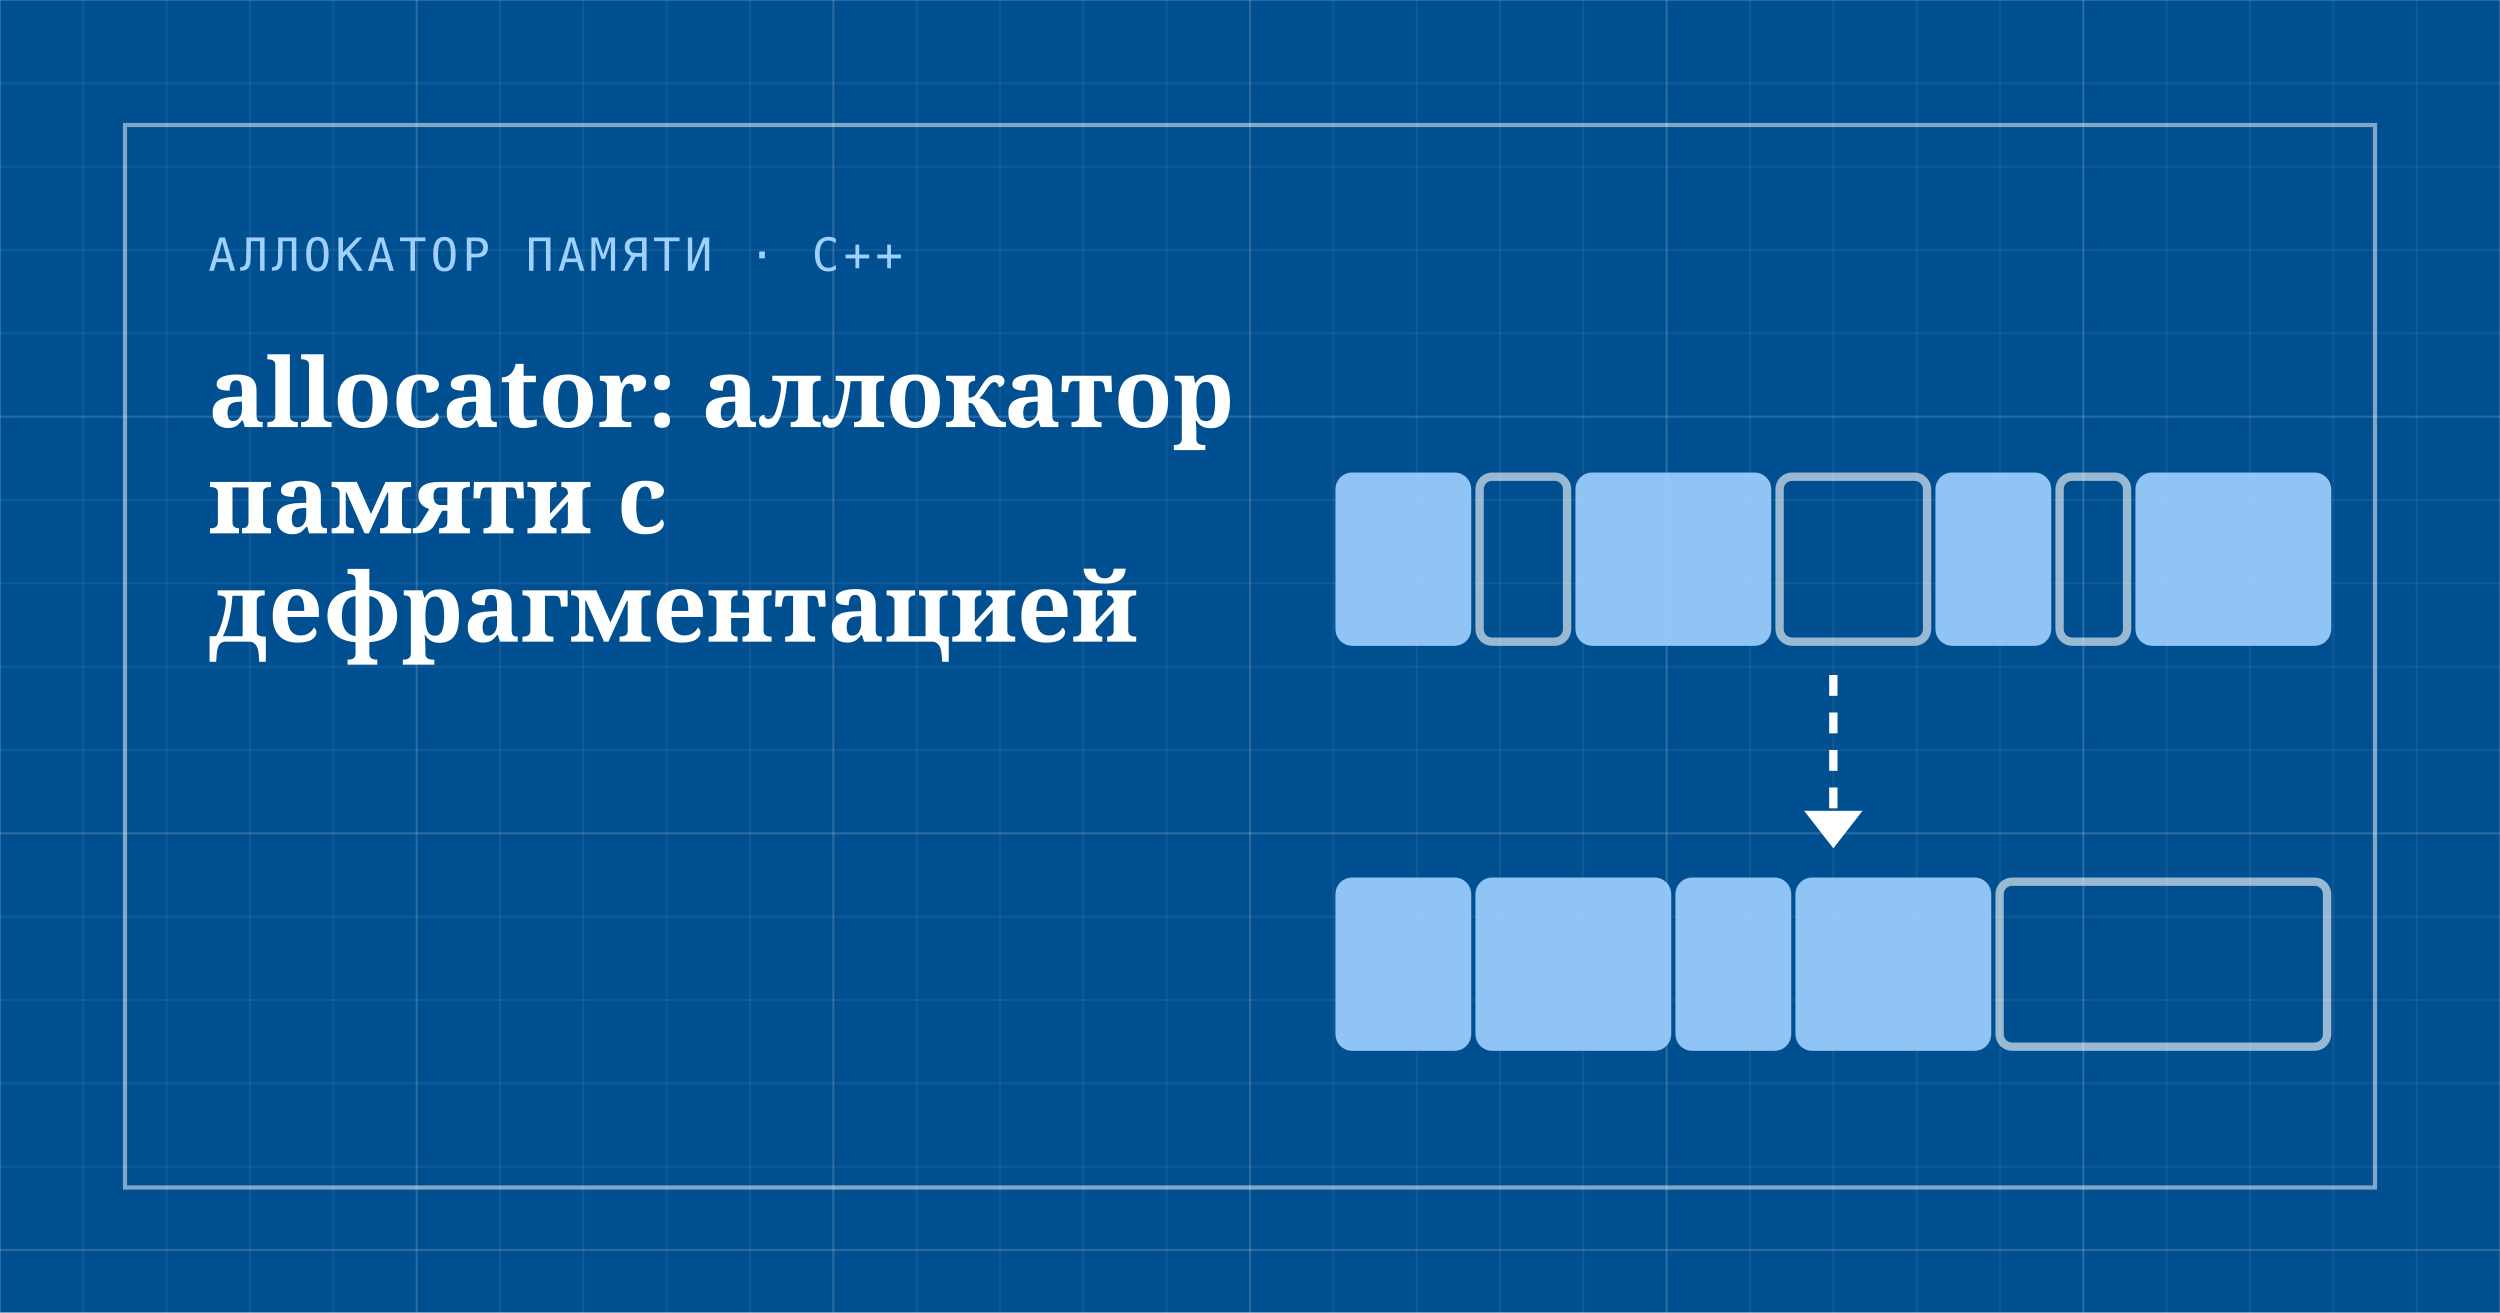
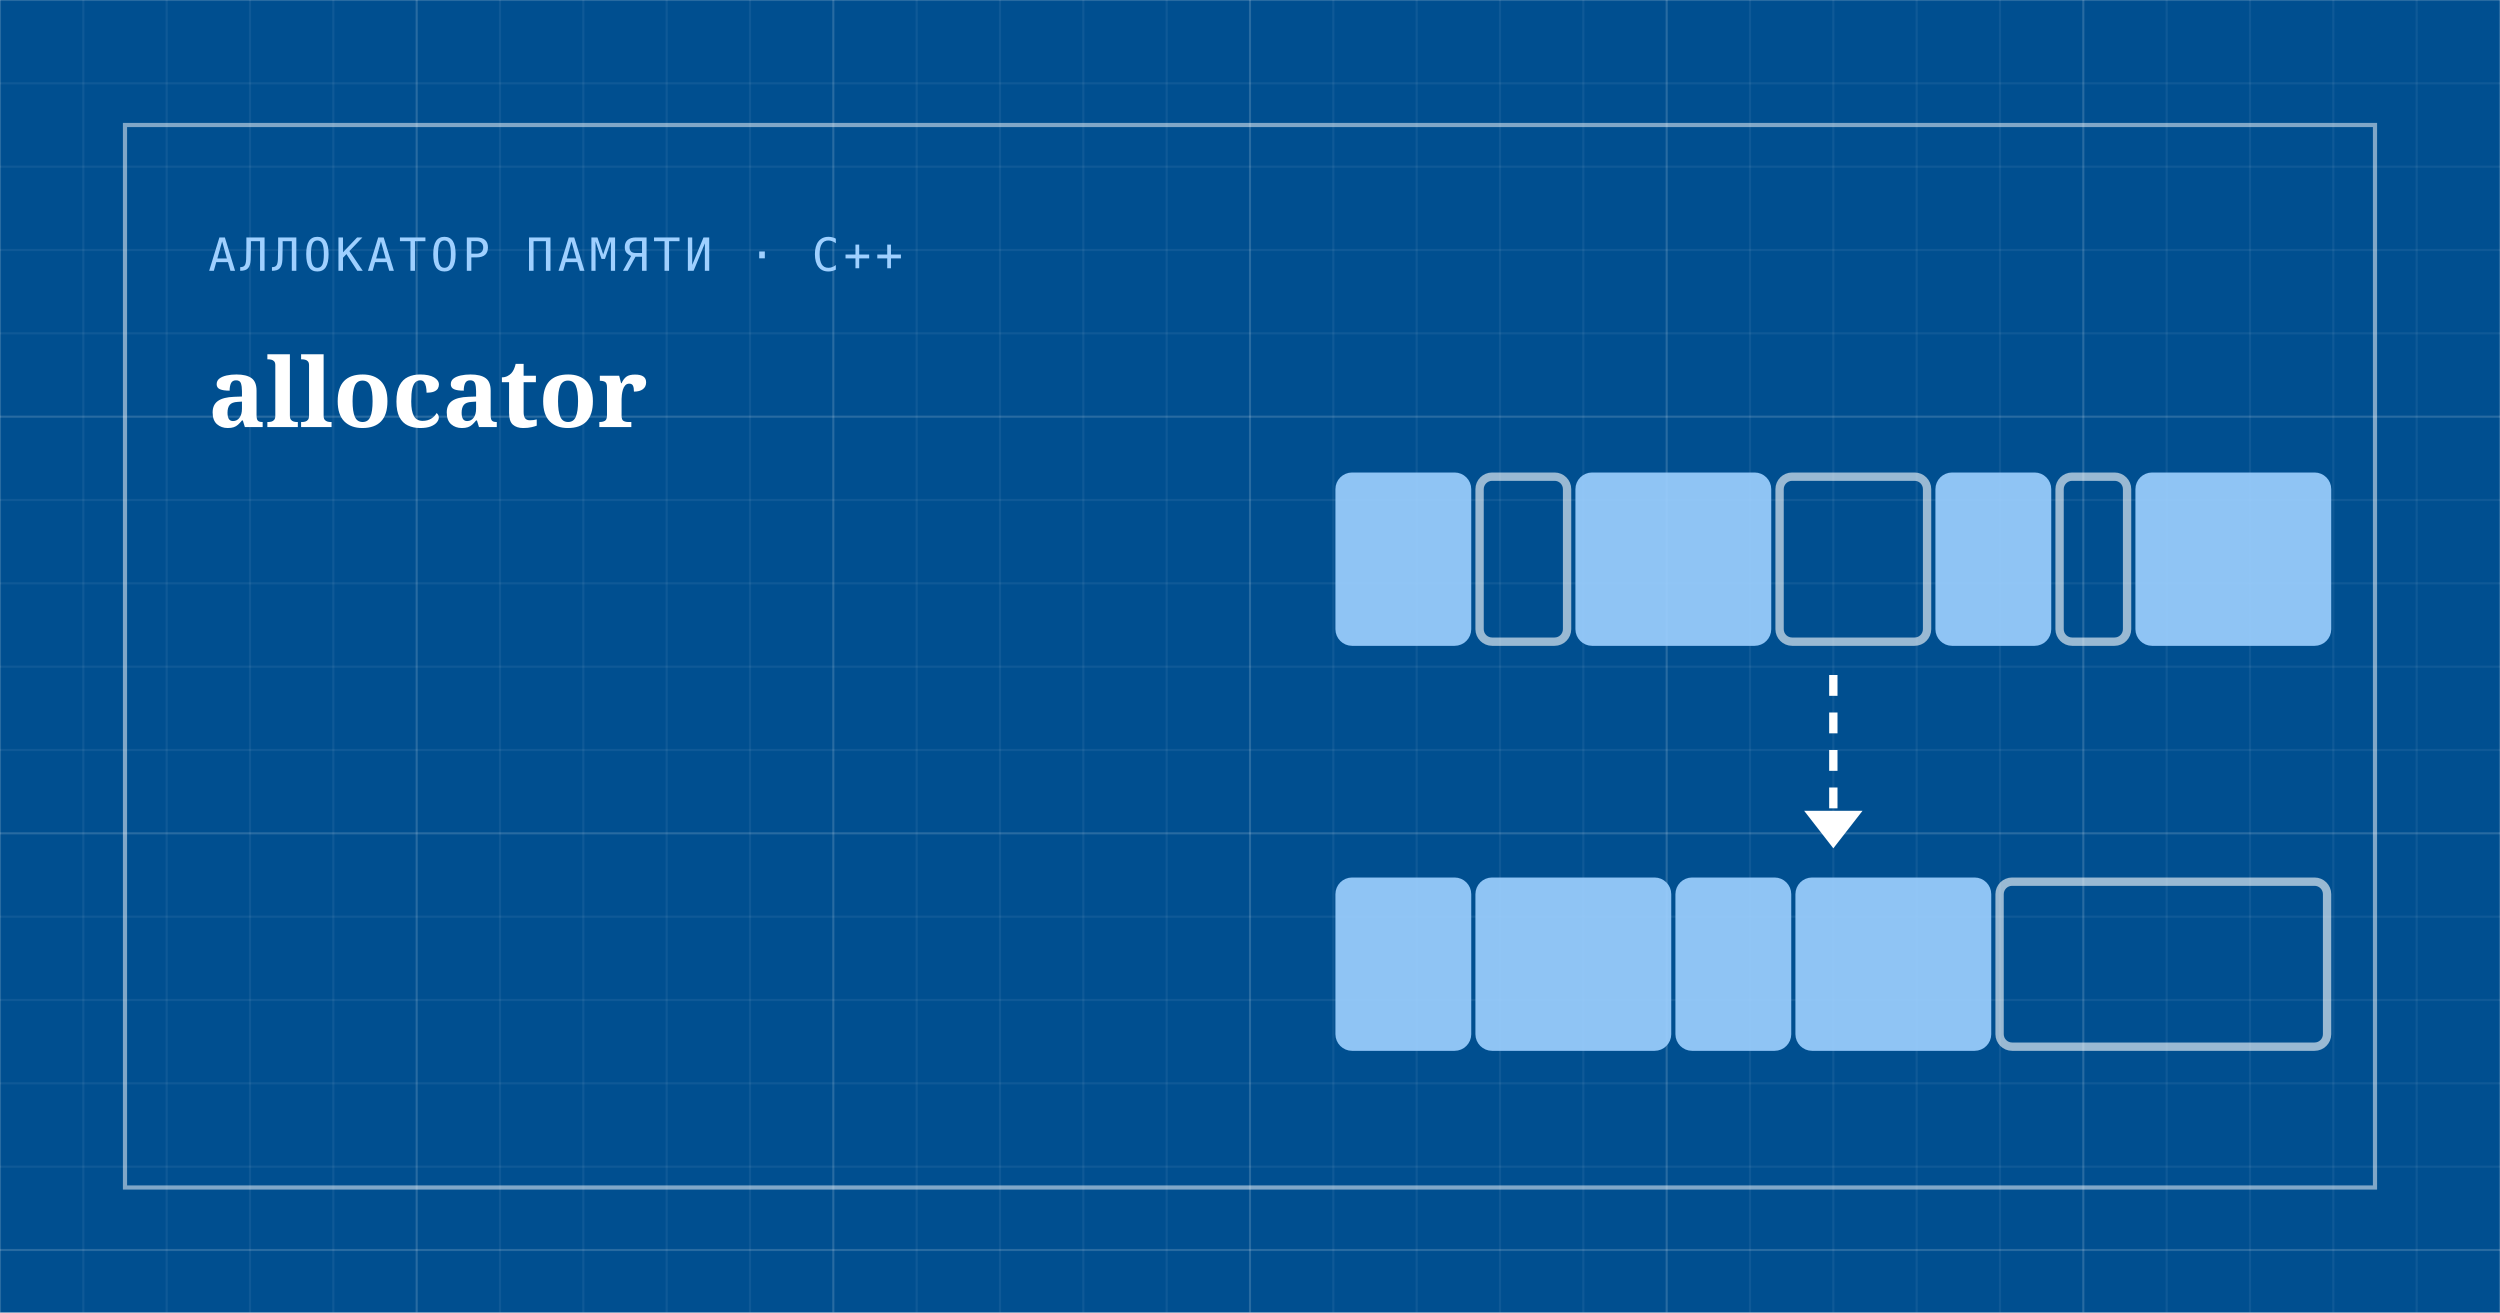
<svg xmlns="http://www.w3.org/2000/svg" width="1200" height="630" viewBox="0 0 1200 630">
  <rect width="1200" height="630" fill="#004f90" />
  <line x1="0" y1="0" x2="0" y2="630" stroke="#ffffff" stroke-opacity=".16" />
  <line x1="40" y1="0" x2="40" y2="630" stroke="#ffffff" stroke-opacity=".06" />
  <line x1="80" y1="0" x2="80" y2="630" stroke="#ffffff" stroke-opacity=".06" />
  <line x1="120" y1="0" x2="120" y2="630" stroke="#ffffff" stroke-opacity=".06" />
  <line x1="160" y1="0" x2="160" y2="630" stroke="#ffffff" stroke-opacity=".06" />
  <line x1="200" y1="0" x2="200" y2="630" stroke="#ffffff" stroke-opacity=".16" />
  <line x1="240" y1="0" x2="240" y2="630" stroke="#ffffff" stroke-opacity=".06" />
  <line x1="280" y1="0" x2="280" y2="630" stroke="#ffffff" stroke-opacity=".06" />
  <line x1="320" y1="0" x2="320" y2="630" stroke="#ffffff" stroke-opacity=".06" />
  <line x1="360" y1="0" x2="360" y2="630" stroke="#ffffff" stroke-opacity=".06" />
  <line x1="400" y1="0" x2="400" y2="630" stroke="#ffffff" stroke-opacity=".16" />
  <line x1="440" y1="0" x2="440" y2="630" stroke="#ffffff" stroke-opacity=".06" />
  <line x1="480" y1="0" x2="480" y2="630" stroke="#ffffff" stroke-opacity=".06" />
  <line x1="520" y1="0" x2="520" y2="630" stroke="#ffffff" stroke-opacity=".06" />
  <line x1="560" y1="0" x2="560" y2="630" stroke="#ffffff" stroke-opacity=".06" />
  <line x1="600" y1="0" x2="600" y2="630" stroke="#ffffff" stroke-opacity=".16" />
  <line x1="640" y1="0" x2="640" y2="630" stroke="#ffffff" stroke-opacity=".06" />
  <line x1="680" y1="0" x2="680" y2="630" stroke="#ffffff" stroke-opacity=".06" />
  <line x1="720" y1="0" x2="720" y2="630" stroke="#ffffff" stroke-opacity=".06" />
  <line x1="760" y1="0" x2="760" y2="630" stroke="#ffffff" stroke-opacity=".06" />
  <line x1="800" y1="0" x2="800" y2="630" stroke="#ffffff" stroke-opacity=".16" />
  <line x1="840" y1="0" x2="840" y2="630" stroke="#ffffff" stroke-opacity=".06" />
  <line x1="880" y1="0" x2="880" y2="630" stroke="#ffffff" stroke-opacity=".06" />
  <line x1="920" y1="0" x2="920" y2="630" stroke="#ffffff" stroke-opacity=".06" />
  <line x1="960" y1="0" x2="960" y2="630" stroke="#ffffff" stroke-opacity=".06" />
  <line x1="1000" y1="0" x2="1000" y2="630" stroke="#ffffff" stroke-opacity=".16" />
  <line x1="1040" y1="0" x2="1040" y2="630" stroke="#ffffff" stroke-opacity=".06" />
  <line x1="1080" y1="0" x2="1080" y2="630" stroke="#ffffff" stroke-opacity=".06" />
  <line x1="1120" y1="0" x2="1120" y2="630" stroke="#ffffff" stroke-opacity=".06" />
  <line x1="1160" y1="0" x2="1160" y2="630" stroke="#ffffff" stroke-opacity=".06" />
  <line x1="1200" y1="0" x2="1200" y2="630" stroke="#ffffff" stroke-opacity=".16" />
  <line x1="0" y1="0" x2="1200" y2="0" stroke="#ffffff" stroke-opacity=".16" />
  <line x1="0" y1="40" x2="1200" y2="40" stroke="#ffffff" stroke-opacity=".06" />
  <line x1="0" y1="80" x2="1200" y2="80" stroke="#ffffff" stroke-opacity=".06" />
  <line x1="0" y1="120" x2="1200" y2="120" stroke="#ffffff" stroke-opacity=".06" />
  <line x1="0" y1="160" x2="1200" y2="160" stroke="#ffffff" stroke-opacity=".06" />
  <line x1="0" y1="200" x2="1200" y2="200" stroke="#ffffff" stroke-opacity=".16" />
  <line x1="0" y1="240" x2="1200" y2="240" stroke="#ffffff" stroke-opacity=".06" />
  <line x1="0" y1="280" x2="1200" y2="280" stroke="#ffffff" stroke-opacity=".06" />
  <line x1="0" y1="320" x2="1200" y2="320" stroke="#ffffff" stroke-opacity=".06" />
  <line x1="0" y1="360" x2="1200" y2="360" stroke="#ffffff" stroke-opacity=".06" />
  <line x1="0" y1="400" x2="1200" y2="400" stroke="#ffffff" stroke-opacity=".16" />
  <line x1="0" y1="440" x2="1200" y2="440" stroke="#ffffff" stroke-opacity=".06" />
  <line x1="0" y1="480" x2="1200" y2="480" stroke="#ffffff" stroke-opacity=".06" />
  <line x1="0" y1="520" x2="1200" y2="520" stroke="#ffffff" stroke-opacity=".06" />
  <line x1="0" y1="560" x2="1200" y2="560" stroke="#ffffff" stroke-opacity=".06" />
  <line x1="0" y1="600" x2="1200" y2="600" stroke="#ffffff" stroke-opacity=".16" />
  <rect x="643.0" y="228.8" width="61.2" height="79.2" rx="6" fill="#9fd0ff" stroke="#9fd0ff" stroke-width="4" opacity=".9" />
  <rect x="710.2" y="228.8" width="42.0" height="79.2" rx="6" fill="none" stroke="#ffffff" stroke-width="4" opacity=".6" />
  <rect x="758.2" y="228.8" width="90.0" height="79.2" rx="6" fill="#9fd0ff" stroke="#9fd0ff" stroke-width="4" opacity=".9" />
  <rect x="854.2" y="228.8" width="70.8" height="79.2" rx="6" fill="none" stroke="#ffffff" stroke-width="4" opacity=".6" />
  <rect x="931.0" y="228.8" width="51.6" height="79.2" rx="6" fill="#9fd0ff" stroke="#9fd0ff" stroke-width="4" opacity=".9" />
  <rect x="988.6" y="228.8" width="32.4" height="79.2" rx="6" fill="none" stroke="#ffffff" stroke-width="4" opacity=".6" />
  <rect x="1027.0" y="228.8" width="90.0" height="79.2" rx="6" fill="#9fd0ff" stroke="#9fd0ff" stroke-width="4" opacity=".9" />
  <rect x="643.0" y="423.2" width="61.2" height="79.2" rx="6" fill="#9fd0ff" stroke="#9fd0ff" stroke-width="4" opacity=".9" />
  <rect x="710.2" y="423.2" width="90.0" height="79.2" rx="6" fill="#9fd0ff" stroke="#9fd0ff" stroke-width="4" opacity=".9" />
  <rect x="806.2" y="423.2" width="51.6" height="79.2" rx="6" fill="#9fd0ff" stroke="#9fd0ff" stroke-width="4" opacity=".9" />
  <rect x="863.8" y="423.2" width="90.0" height="79.2" rx="6" fill="#9fd0ff" stroke="#9fd0ff" stroke-width="4" opacity=".9" />
  <rect x="959.8" y="423.2" width="157.2" height="79.2" rx="6" fill="none" stroke="#ffffff" stroke-width="4" opacity=".6" />
  <line x1="880.0" y1="324.0" x2="880.0" y2="393.2" stroke="#ffffff" stroke-width="4" stroke-dasharray="10 8" />
  <polygon points="866.0,389.2 894.0,389.2 880.0,407.2" fill="#ffffff" />
  <rect x="60" y="60" width="1080" height="510" fill="none" stroke="#ffffff" stroke-opacity=".5" stroke-width="2" />
  <text x="100" y="130" font-family="'JetBrains Mono', Consolas, monospace" font-size="22" letter-spacing="2" fill="#9fd0ff">АЛЛОКАТОР ПАМЯТИ · C++</text>
-   <text x="100" y="205" font-family="'Source Serif 4', Georgia, serif" font-weight="600" font-size="46" fill="#ffffff">allocator: аллокатор</text>
-   <text x="100" y="256" font-family="'Source Serif 4', Georgia, serif" font-weight="600" font-size="46" fill="#ffffff">памяти с</text>
-   <text x="100" y="308" font-family="'Source Serif 4', Georgia, serif" font-weight="600" font-size="46" fill="#ffffff">дефрагментацией</text>
+   <text x="100" y="205" font-family="'Source Serif 4', Georgia, serif" font-weight="600" font-size="46" fill="#ffffff">allocator</text>
</svg>
